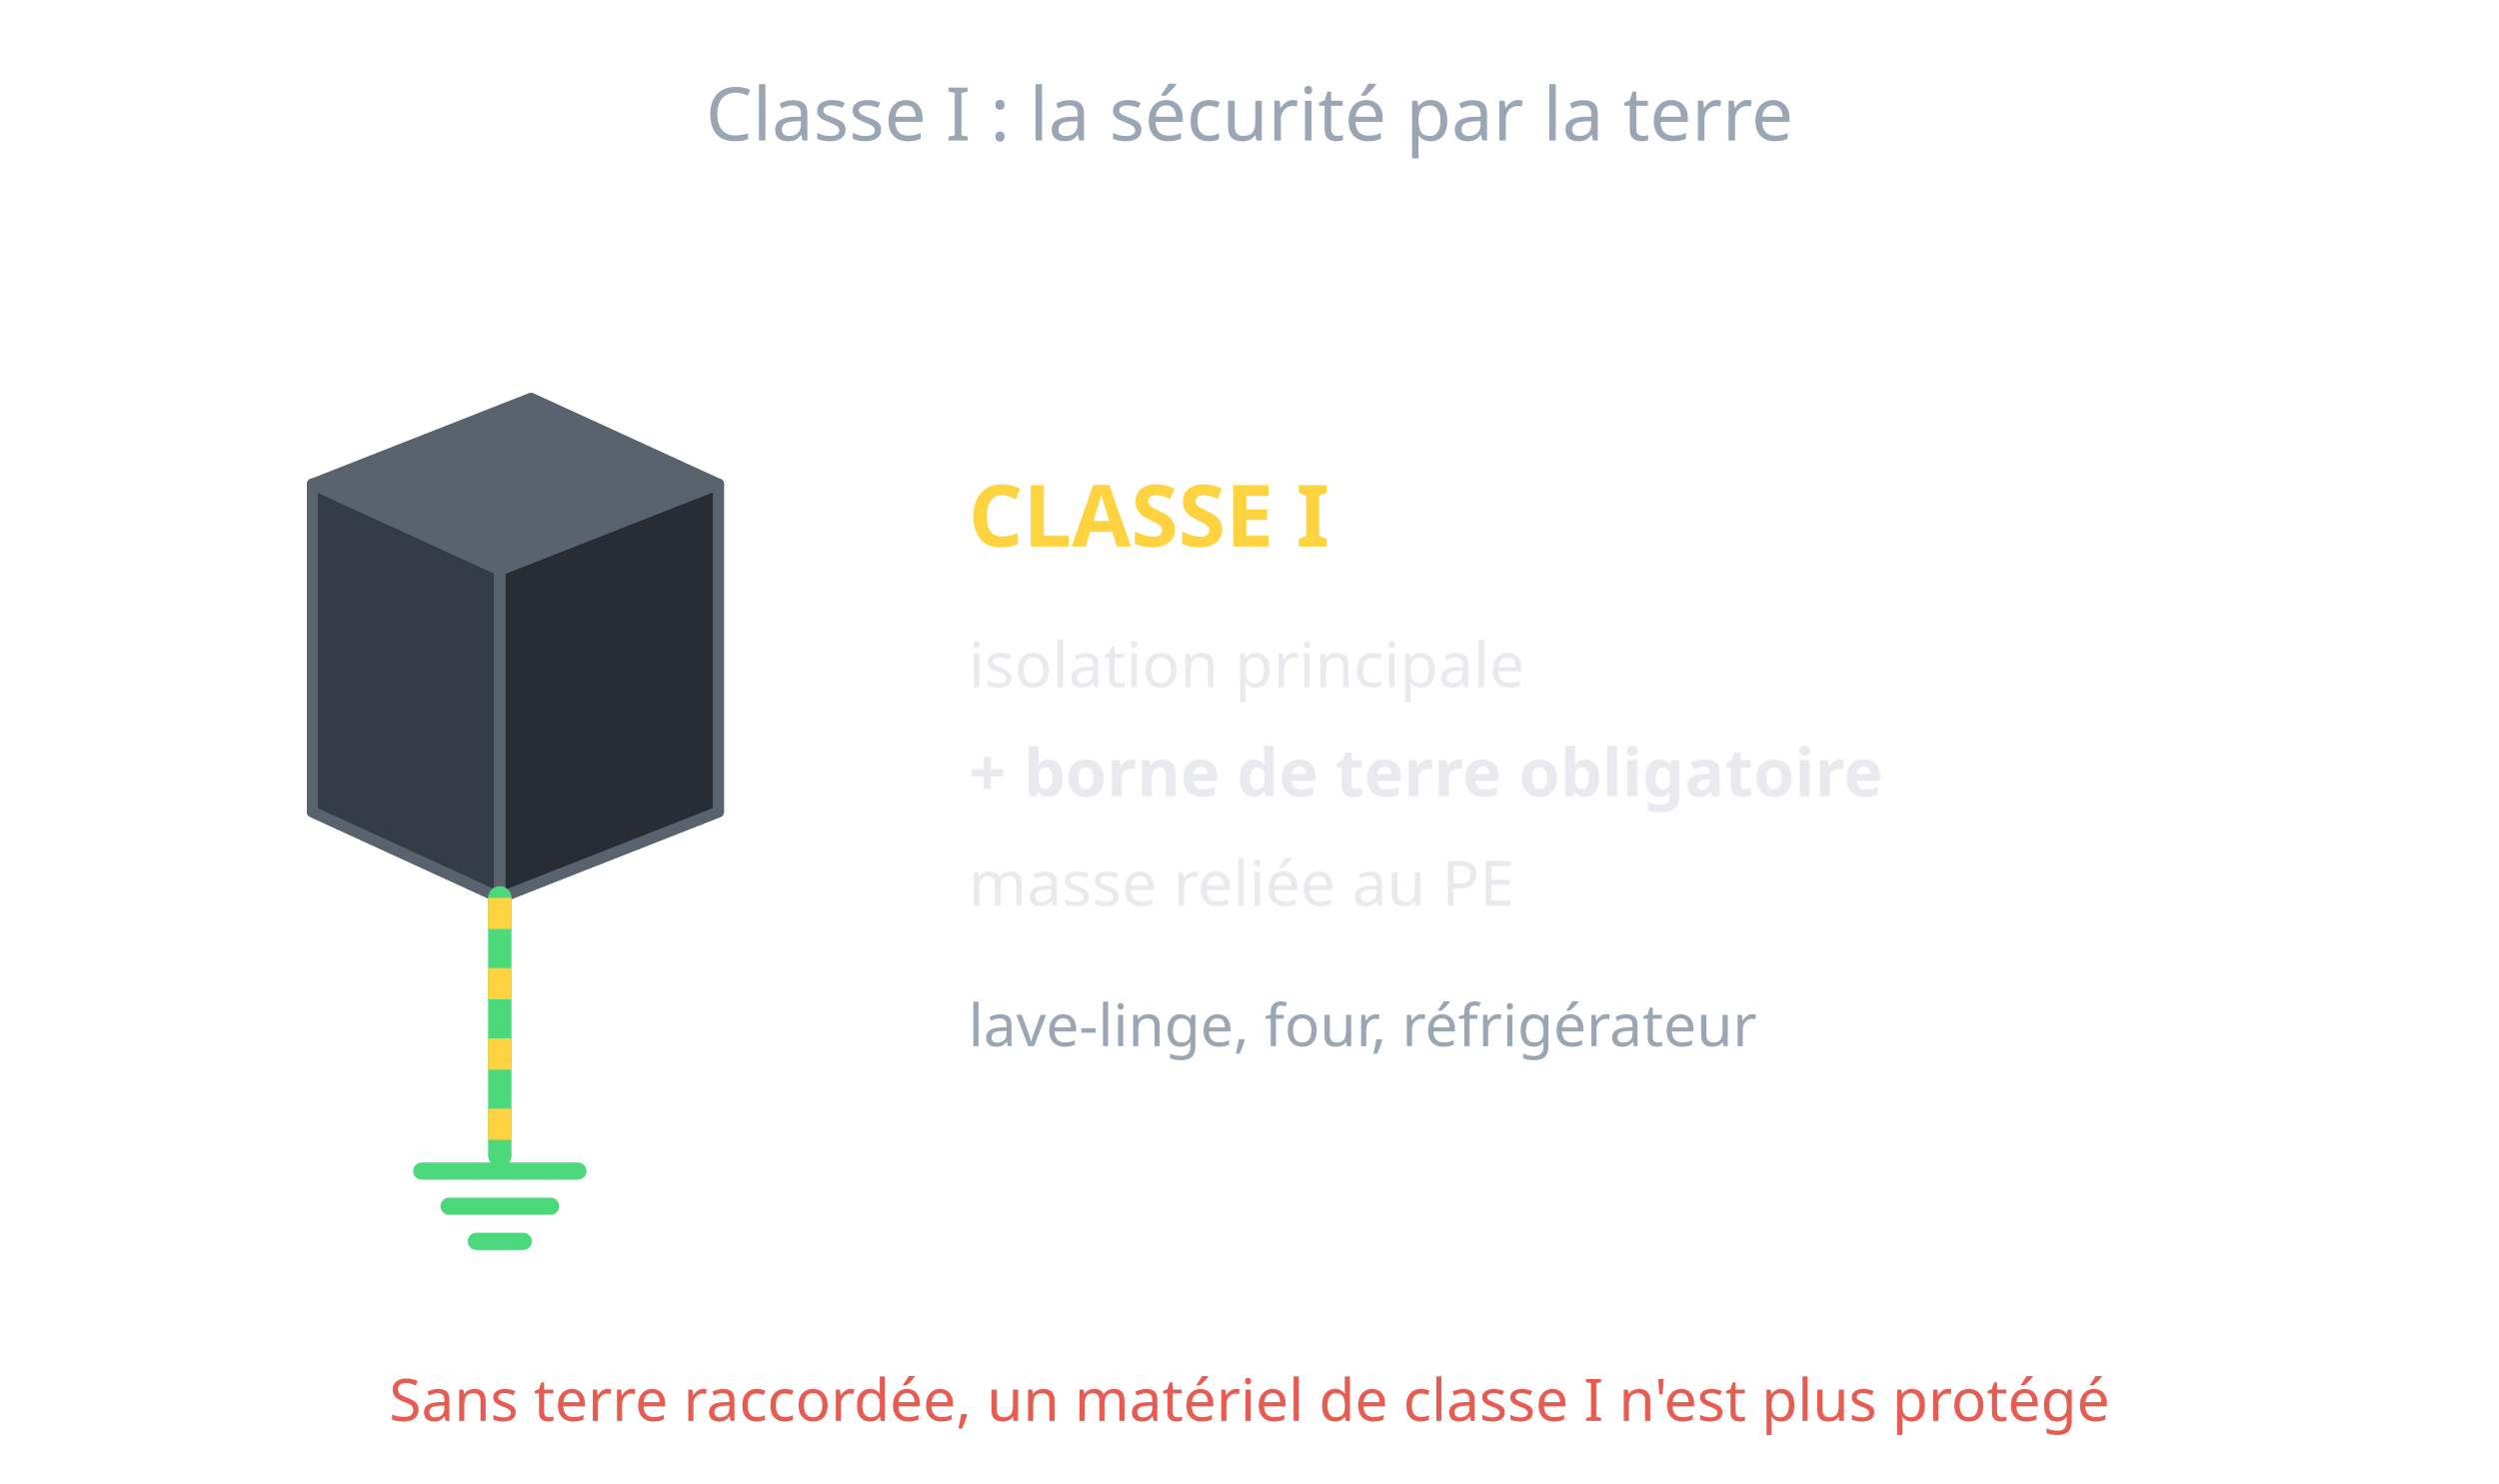
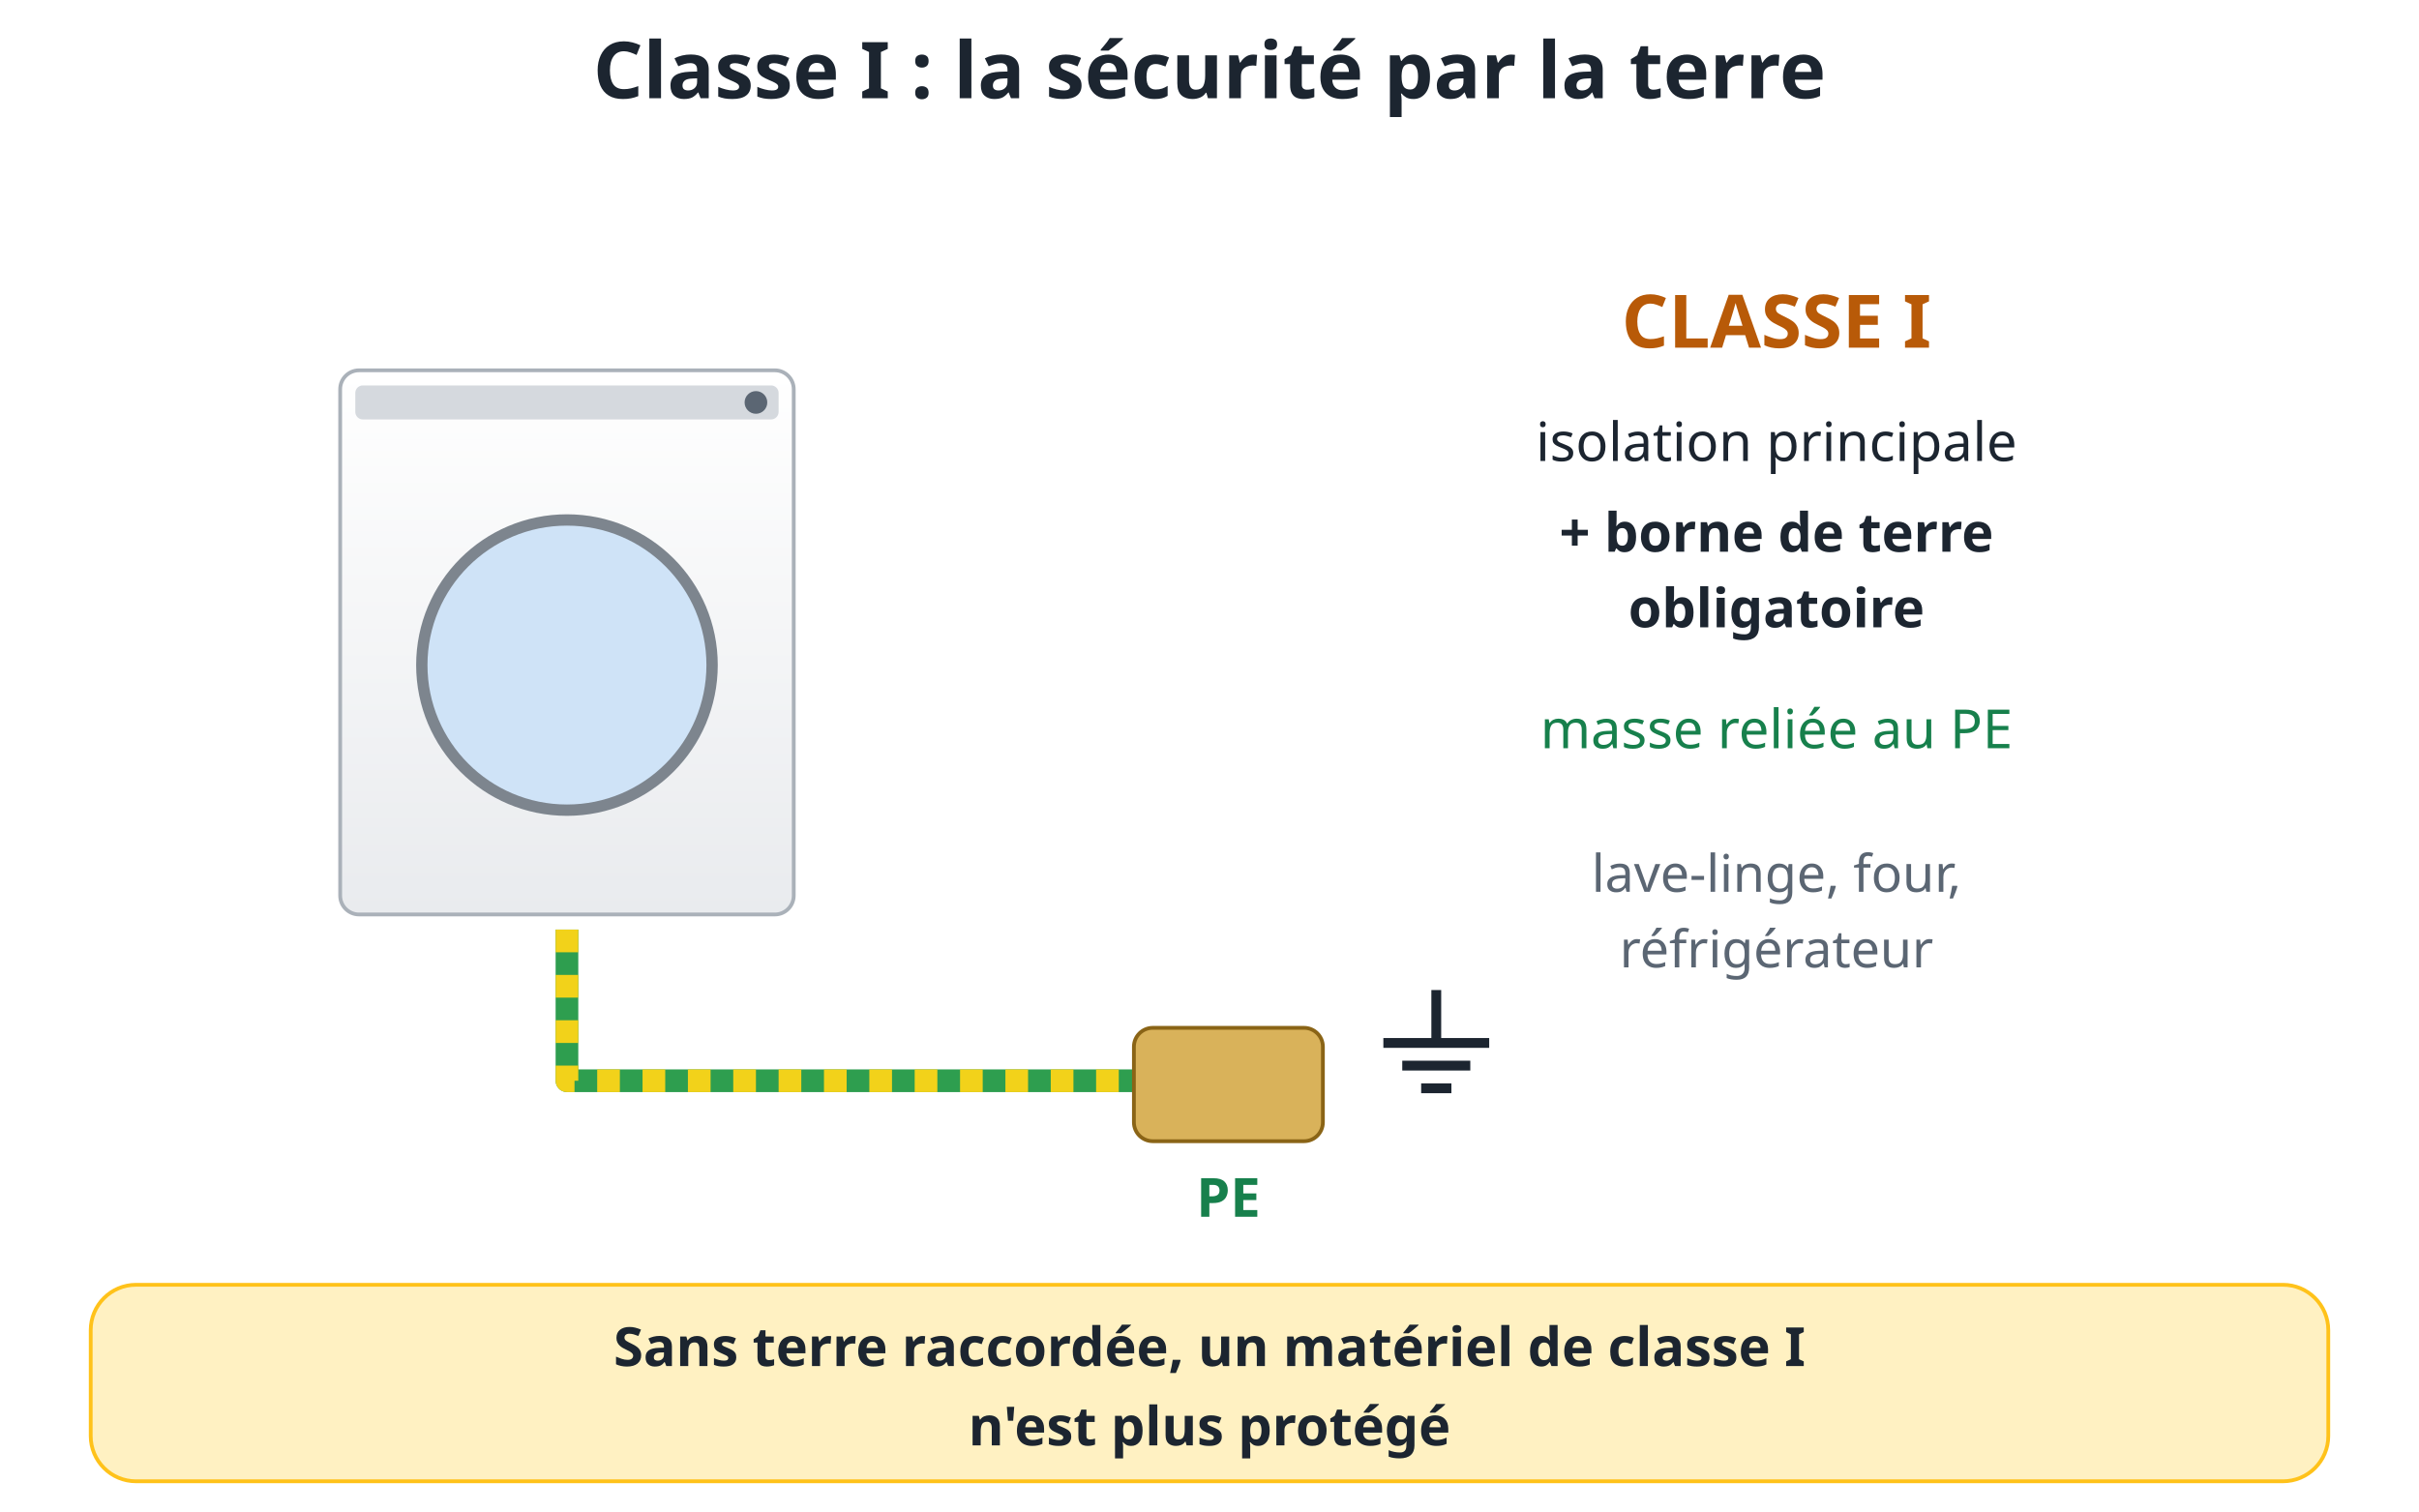
- <svg xmlns="http://www.w3.org/2000/svg" viewBox="0 0 320 190" font-family="'Segoe UI',system-ui,sans-serif" role="img" aria-label="Matériel de classe I : isolation principale et borne de terre obligatoire, la masse est reliée au conducteur de protection">
-   <text x="160" y="18" text-anchor="middle" font-size="9.5" fill="#9aa6b3" font-weight="normal">Classe I : la sécurité par la terre</text>
-   <polygon points="40,62 64,73 64,115 40,104" fill="#262c34" stroke="#5a626e" stroke-width="1.4" stroke-linejoin="round" />
-   <polygon points="40,62 64,73 64,115 40,104" fill="#5a626e" fill-opacity="0.3" stroke="#5a626e" stroke-width="1.4" stroke-linejoin="round" />
-   <polygon points="64,73 92,62 92,104 64,115" fill="#1f242b" stroke="#5a626e" stroke-width="1.4" stroke-linejoin="round" />
-   <polygon points="64,73 92,62 92,104 64,115" fill="#5a626e" fill-opacity="0.16" stroke="#5a626e" stroke-width="1.4" stroke-linejoin="round" />
-   <polygon points="40,62 68,51 92,62 64,73" fill="#5a626e" stroke="#5a626e" stroke-width="1.4" stroke-linejoin="round" />
-   <polyline points="64,115 64,148" fill="none" stroke="#4cd97b" stroke-width="3" stroke-linecap="round" stroke-linejoin="round" />
-   <polyline points="64,115 64,148" fill="none" stroke="#ffd23f" stroke-width="3" stroke-dasharray="4 5" stroke-linejoin="round" />
-   <polyline points="54,150.0 74,150.0" fill="none" stroke="#4cd97b" stroke-width="2.2" stroke-linecap="round" stroke-linejoin="round" />
-   <polyline points="57.5,154.5 70.5,154.5" fill="none" stroke="#4cd97b" stroke-width="2.2" stroke-linecap="round" stroke-linejoin="round" />
-   <polyline points="61,159.0 67,159.0" fill="none" stroke="#4cd97b" stroke-width="2.2" stroke-linecap="round" stroke-linejoin="round" />
-   <text x="124" y="70" text-anchor="start" font-size="11" fill="#ffd23f" font-weight="bold">CLASSE I</text>
-   <text x="124" y="88" text-anchor="start" font-size="8" fill="#e8eaed" font-weight="normal">isolation principale</text>
-   <text x="124" y="102" text-anchor="start" font-size="8.5" fill="#e8eaed" font-weight="bold">+ borne de terre obligatoire</text>
-   <text x="124" y="116" text-anchor="start" font-size="8" fill="#e8eaed" font-weight="normal">masse reliée au PE</text>
-   <text x="124" y="134" text-anchor="start" font-size="7.5" fill="#9aa6b3" font-weight="normal">lave-linge, four, réfrigérateur</text>
-   <text x="160" y="182" text-anchor="middle" font-size="7.5" fill="#e85b50" font-weight="normal">Sans terre raccordée, un matériel de classe I n'est plus protégé</text>
+ <svg xmlns="http://www.w3.org/2000/svg" viewBox="0 0 640 400" font-family="'Segoe UI',system-ui,sans-serif" role="img" aria-label="Classe I : isolation principale et borne de terre obligatoire, la masse métallique est reliée au conducteur de protection. Lave-linge, four, réfrigérateur. Sans terre raccordée, un matériel de classe I n'est plus protégé">
+   <defs>
+     <linearGradient id="corps" x1="0" y1="0" x2="1" y2="0">
+       <stop offset="0" stop-color="#eef0f2" />
+       <stop offset=".5" stop-color="#fdfdfd" />
+       <stop offset="1" stop-color="#dfe2e6" />
+     </linearGradient>
+     <linearGradient id="nez" x1="0" y1="0" x2="0" y2="1">
+       <stop offset="0" stop-color="#ffffff" />
+       <stop offset="1" stop-color="#e9ebee" />
+     </linearGradient>
+     <linearGradient id="manette" x1="0" y1="0" x2="0" y2="1">
+       <stop offset="0" stop-color="#4a5058" />
+       <stop offset="1" stop-color="#23272c" />
+     </linearGradient>
+     <radialGradient id="vis" cx=".4" cy=".35" r=".7">
+       <stop offset="0" stop-color="#f1f2f4" />
+       <stop offset="1" stop-color="#8d949c" />
+     </radialGradient>
+     <linearGradient id="cuivreH" x1="0" y1="0" x2="0" y2="1">
+       <stop offset="0" stop-color="#f0b77a" />
+       <stop offset=".5" stop-color="#c9782f" />
+       <stop offset="1" stop-color="#8f4f17" />
+     </linearGradient>
+     <linearGradient id="cuivreV" x1="0" y1="0" x2="1" y2="0">
+       <stop offset="0" stop-color="#8f4f17" />
+       <stop offset=".45" stop-color="#f0b77a" />
+       <stop offset="1" stop-color="#9a5a1f" />
+     </linearGradient>
+     <linearGradient id="acierH" x1="0" y1="0" x2="0" y2="1">
+       <stop offset="0" stop-color="#f4f5f7" />
+       <stop offset=".5" stop-color="#aab1b9" />
+       <stop offset="1" stop-color="#7d858e" />
+     </linearGradient>
+     <linearGradient id="cylH" x1="0" y1="0" x2="0" y2="1">
+       <stop offset="0" stop-color="#d9dde1" />
+       <stop offset=".35" stop-color="#ffffff" />
+       <stop offset="1" stop-color="#c3c8ce" />
+     </linearGradient>
+     <linearGradient id="gaineV" x1="0" y1="0" x2="1" y2="0">
+       <stop offset="0" stop-color="#a81d1d" />
+       <stop offset=".4" stop-color="#ef4a4a" />
+       <stop offset="1" stop-color="#b02020" />
+     </linearGradient>
+     <linearGradient id="chaud" x1="0" y1="0" x2="1" y2="0">
+       <stop offset="0" stop-color="#3a3f46" />
+       <stop offset=".5" stop-color="#e8590c" />
+       <stop offset="1" stop-color="#ff3b1f" />
+     </linearGradient>
+     <linearGradient id="icta" x1="0" y1="0" x2="0" y2="1">
+       <stop offset="0" stop-color="#8d949c" />
+       <stop offset=".3" stop-color="#dfe3e7" />
+       <stop offset="1" stop-color="#6b727a" />
+     </linearGradient>
+     <linearGradient id="tpc" x1="0" y1="0" x2="0" y2="1">
+       <stop offset="0" stop-color="#b02020" />
+       <stop offset=".3" stop-color="#ff6b5e" />
+       <stop offset="1" stop-color="#8e1414" />
+     </linearGradient>
+     <linearGradient id="irl" x1="0" y1="0" x2="0" y2="1">
+       <stop offset="0" stop-color="#aab1b9" />
+       <stop offset=".3" stop-color="#f1f3f5" />
+       <stop offset="1" stop-color="#8d949c" />
+     </linearGradient>
+     <linearGradient id="terre" x1="0" y1="0" x2="0" y2="1">
+       <stop offset="0" stop-color="#c9a877" />
+       <stop offset="1" stop-color="#a98557" />
+     </linearGradient>
+     <pattern id="vj" width="16" height="16" patternUnits="userSpaceOnUse" patternTransform="rotate(35)">
+       <rect width="16" height="16" fill="#2e9e4f" />
+       <rect width="7" height="16" fill="#f2d21a" />
+     </pattern>
+     <filter id="ombre" x="-15%" y="-15%" width="130%" height="140%">
+       <feDropShadow dx="0" dy="4" stdDeviation="4" flood-color="#1b2430" flood-opacity=".25" />
+     </filter>
+     <g id="borne">
+       <rect x="-12" y="-12" width="24" height="24" rx="4" fill="#2b3036" />
+       <circle r="8" fill="url(#vis)" />
+       <rect x="-6" y="-1.2" width="12" height="2.4" rx="1" fill="#5a616a" transform="rotate(-25)" />
+     </g>
+     <linearGradient id="cellule" x1="0" y1="0" x2="1" y2="1">
+       <stop offset="0" stop-color="#2b4a8a" />
+       <stop offset="1" stop-color="#16285a" />
+     </linearGradient>
+     <linearGradient id="cuve" x1="0" y1="0" x2="0" y2="1">
+       <stop offset="0" stop-color="#ff6b5e" />
+       <stop offset=".55" stop-color="#ffb3a0" />
+       <stop offset="1" stop-color="#7fb8f0" />
+     </linearGradient>
+   </defs>
+   <text x="320.0" y="26" text-anchor="middle" font-size="20.8" font-weight="800" fill="#1c2530">Classe I : la sécurité par la terre</text>
+   <rect x="90.0" y="98.0" width="120" height="144.0" rx="5" fill="url(#nez)" stroke="#aab1b9" />
+   <rect x="94.0" y="102.0" width="112" height="9" rx="2" fill="#d5d9de" />
+   <circle cx="200.0" cy="106.5" r="3" fill="#5b6673" />
+   <circle cx="150" cy="176" r="38.4" fill="#cfe3f7" stroke="#7d858e" stroke-width="3" />
+   <path d="M150 246 V286 H300" fill="none" stroke="#2e9e4f" stroke-width="6" stroke-linejoin="round" />
+   <path d="M150 246 V286 H300" fill="none" stroke="#f2d21a" stroke-width="6" stroke-dasharray="6 6" stroke-linejoin="round" />
+   <rect x="300" y="272" width="50" height="30" rx="5" fill="#d9b25a" stroke="#8a6416" />
+   <text x="325" y="322" text-anchor="middle" font-size="14.3" font-weight="800" fill="#17804c">PE</text>
+   <g transform="translate(380 262) rotate(0)">
+     <path d="M0 0 V14 M-14 14 H14 M-9 20 H9 M-4 26 H4" stroke="#1c2530" stroke-width="2.6" />
+   </g>
+   <text x="470" y="92" text-anchor="middle" font-size="19.5" font-weight="800" fill="#b85a08">CLASSE I</text>
+   <text x="470" y="122" text-anchor="middle" font-size="14.3" font-weight="500" fill="#1c2530">isolation principale</text>
+   <text x="470" y="146" text-anchor="middle" font-size="14.3" font-weight="800" fill="#1c2530">+ borne de terre</text>
+   <text x="470" y="166" text-anchor="middle" font-size="14.3" font-weight="800" fill="#1c2530">obligatoire</text>
+   <text x="470" y="198" text-anchor="middle" font-size="14.3" font-weight="500" fill="#17804c">masse reliée au PE</text>
+   <text x="470" y="236" text-anchor="middle" font-size="13.7" font-weight="500" fill="#5b6673">lave-linge, four,</text>
+   <text x="470" y="256" text-anchor="middle" font-size="13.7" font-weight="500" fill="#5b6673">réfrigérateur</text>
+   <rect x="24" y="340" width="592" height="52" rx="12" fill="#fff1c2" stroke="#ffc21a" />
+   <text x="320" y="361.5" text-anchor="middle" font-size="14.3" font-weight="800" fill="#1c2530">Sans terre raccordée, un matériel de classe I</text>
+   <text x="320" y="382.5" text-anchor="middle" font-size="14.3" font-weight="800" fill="#1c2530">n'est plus protégé</text>
</svg>
